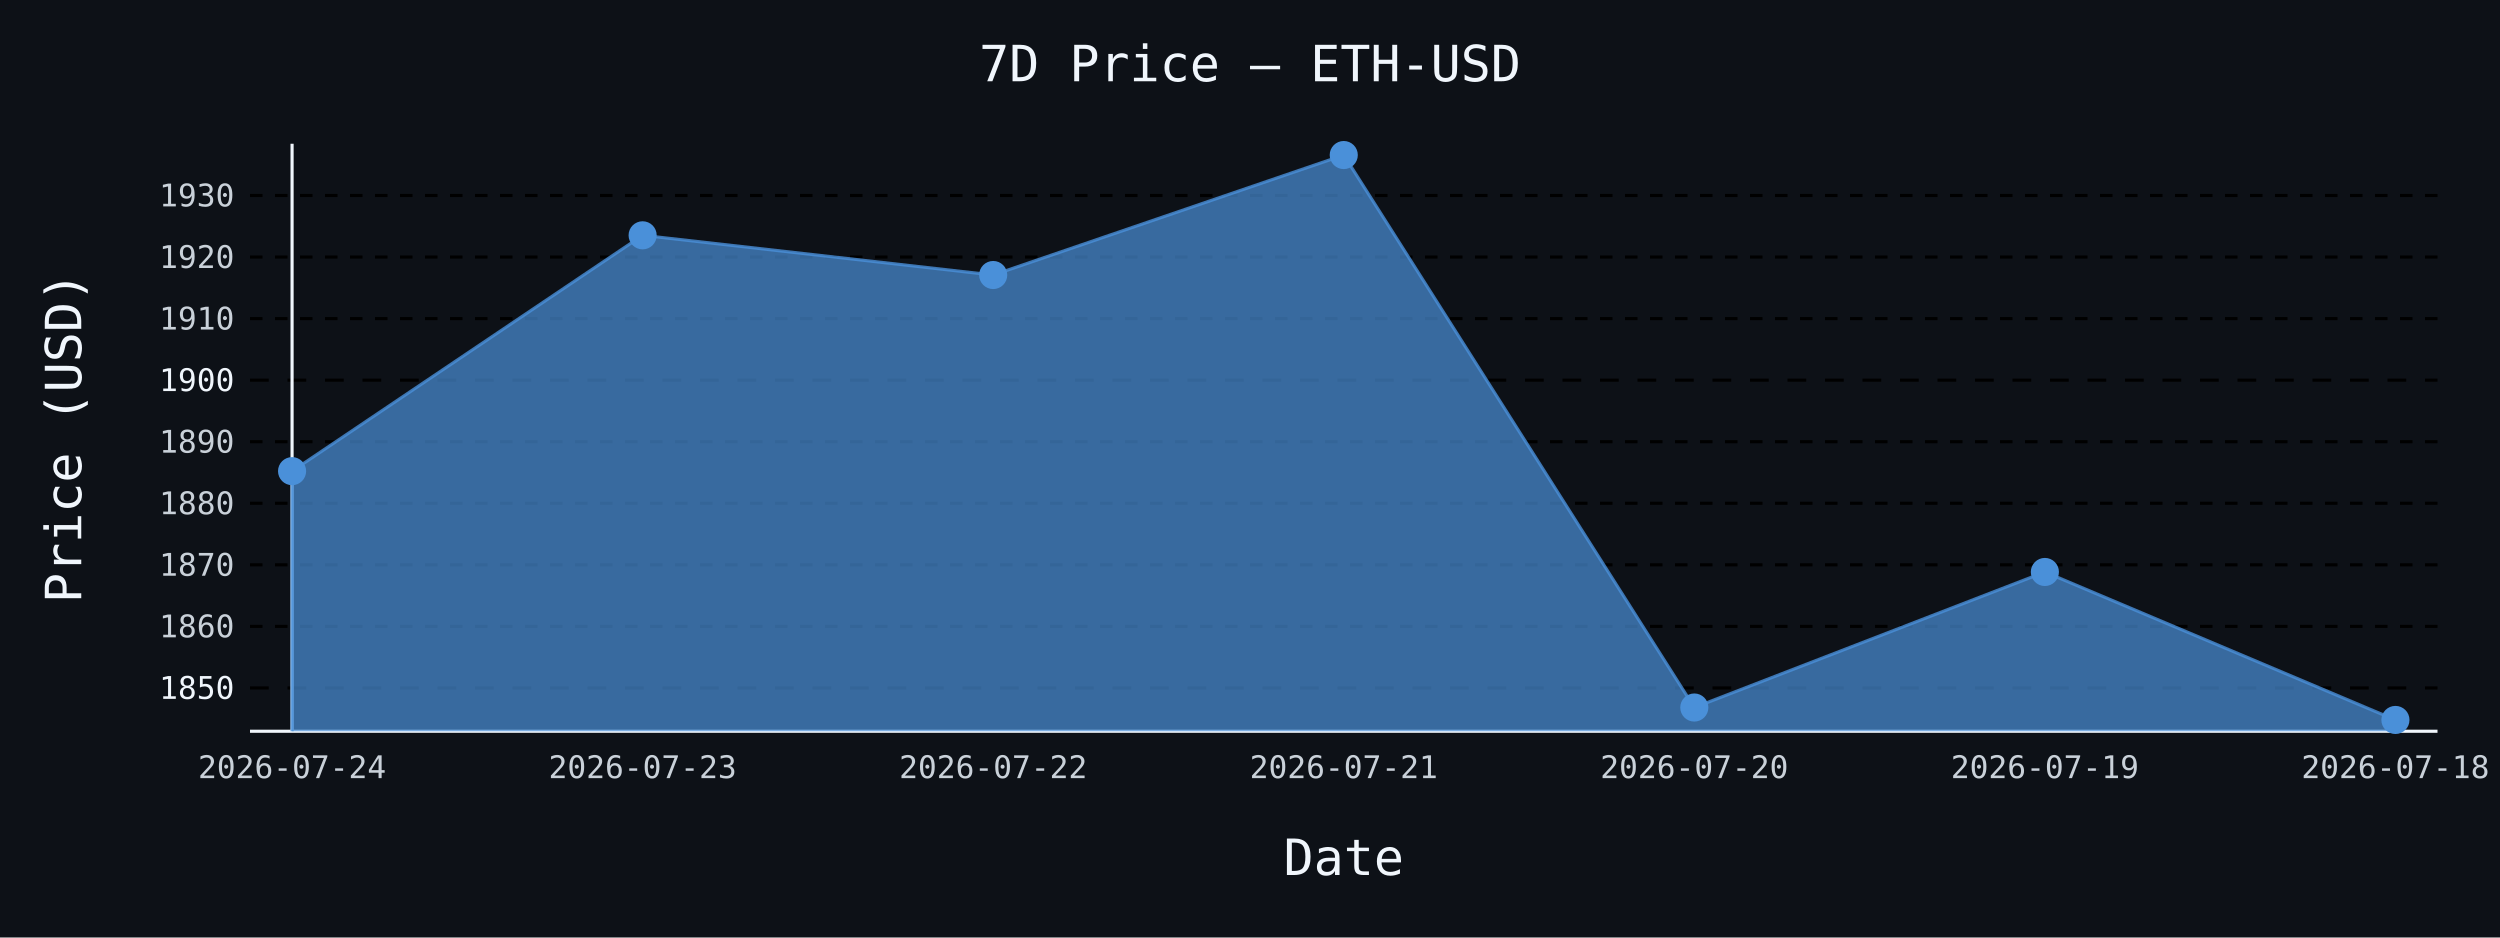
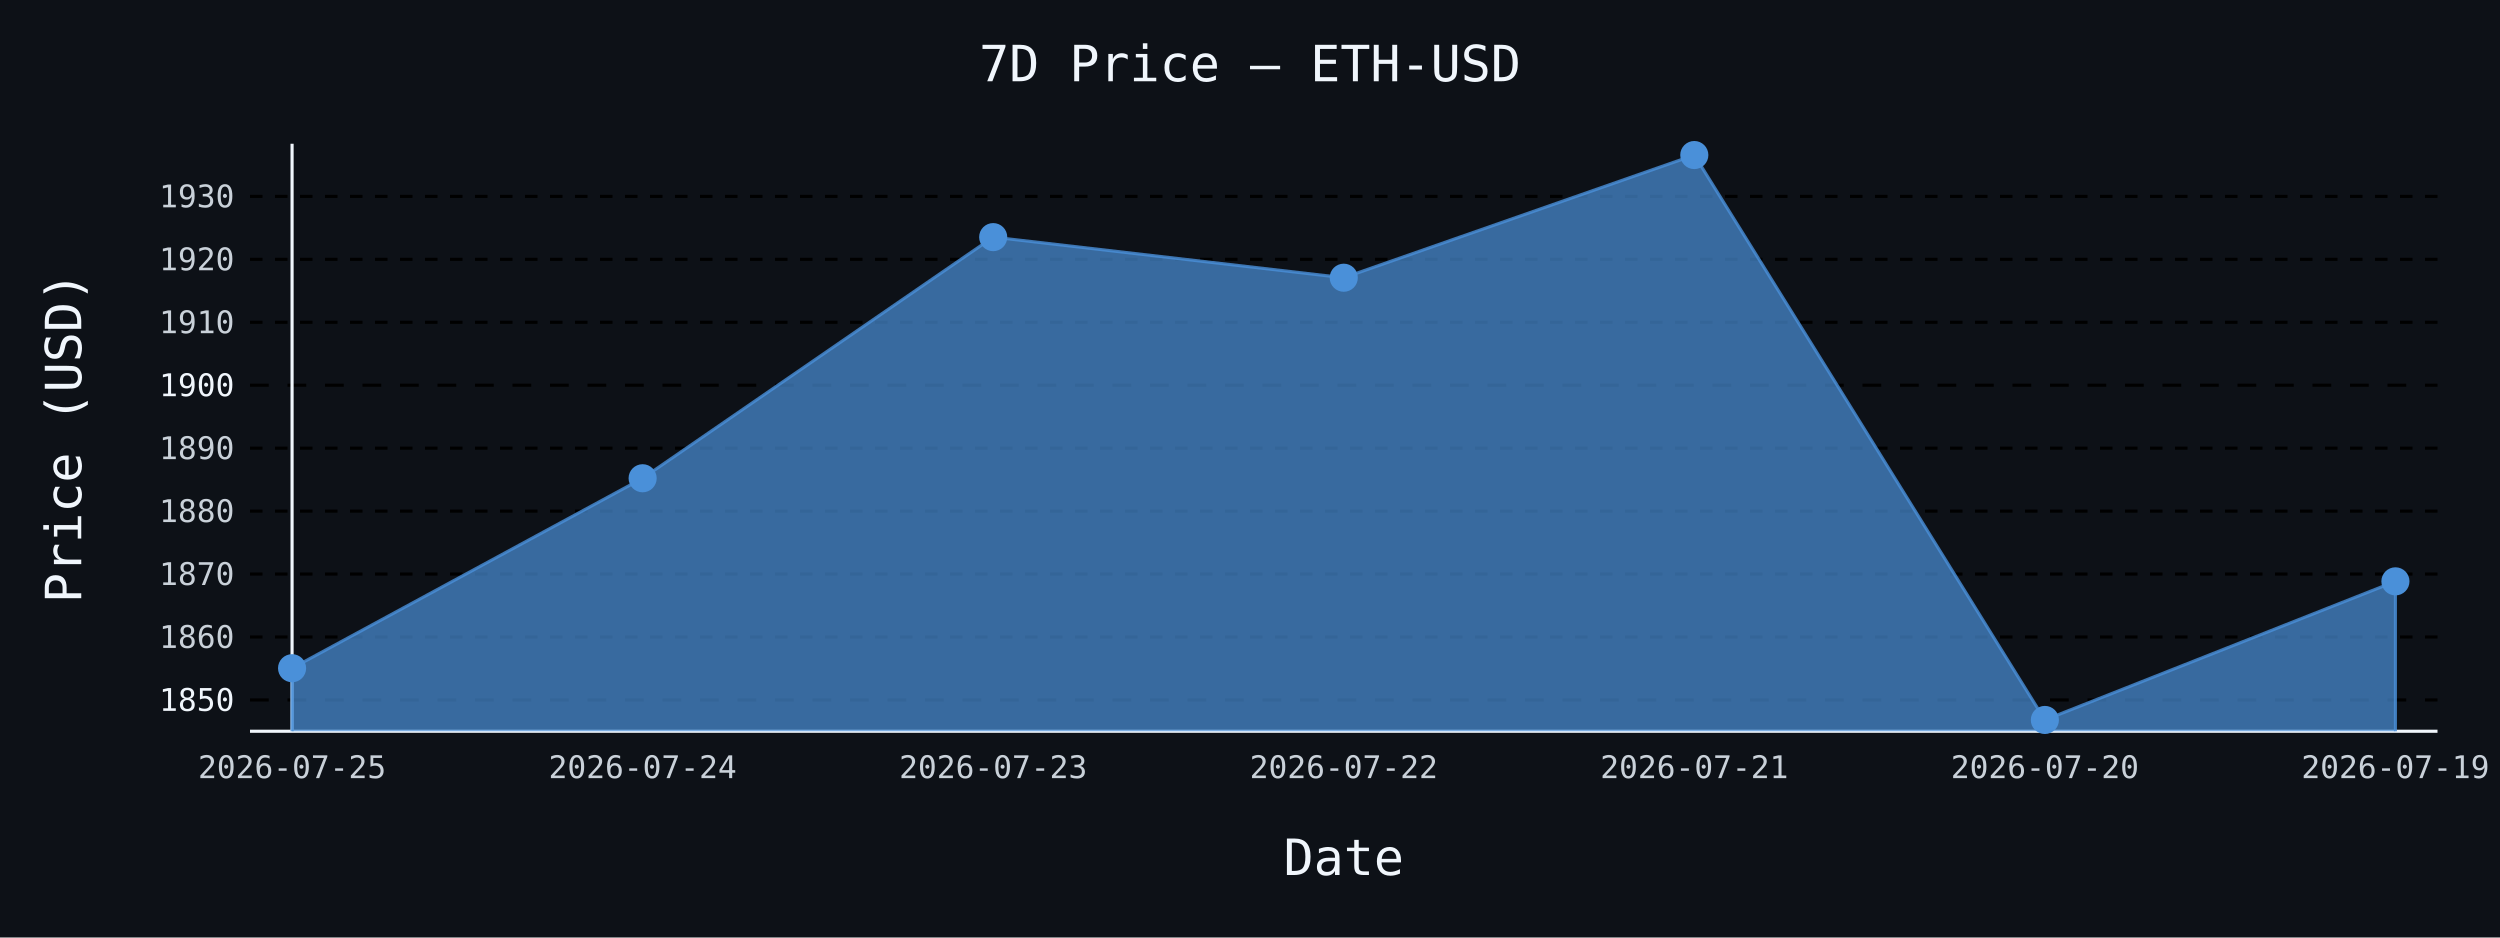
- <svg xmlns="http://www.w3.org/2000/svg" id="chart-44a3fa30-3627-4e18-a5f4-256fc9e7b109" class="pygal-chart" viewBox="0 0 800 300">
+ <svg xmlns="http://www.w3.org/2000/svg" id="chart-c2317819-ead7-4835-9ebe-70eaba73ec61" class="pygal-chart" viewBox="0 0 800 300">
  <defs>
-     <style type="text/css">#chart-44a3fa30-3627-4e18-a5f4-256fc9e7b109{-webkit-user-select:none;-webkit-font-smoothing:antialiased;font-family:monospace}#chart-44a3fa30-3627-4e18-a5f4-256fc9e7b109 .title{font-family:monospace;font-size:16px}#chart-44a3fa30-3627-4e18-a5f4-256fc9e7b109 .legends .legend text{font-family:monospace;font-size:14px}#chart-44a3fa30-3627-4e18-a5f4-256fc9e7b109 .axis text{font-family:monospace;font-size:10px}#chart-44a3fa30-3627-4e18-a5f4-256fc9e7b109 .axis text.major{font-family:monospace;font-size:10px}#chart-44a3fa30-3627-4e18-a5f4-256fc9e7b109 .text-overlay text.value{font-family:monospace;font-size:16px}#chart-44a3fa30-3627-4e18-a5f4-256fc9e7b109 .text-overlay text.label{font-family:monospace;font-size:10px}#chart-44a3fa30-3627-4e18-a5f4-256fc9e7b109 .tooltip{font-family:monospace;font-size:14px}#chart-44a3fa30-3627-4e18-a5f4-256fc9e7b109 text.no_data{font-family:monospace;font-size:64px}
- #chart-44a3fa30-3627-4e18-a5f4-256fc9e7b109{background-color:#0d1117}#chart-44a3fa30-3627-4e18-a5f4-256fc9e7b109 path,#chart-44a3fa30-3627-4e18-a5f4-256fc9e7b109 line,#chart-44a3fa30-3627-4e18-a5f4-256fc9e7b109 rect,#chart-44a3fa30-3627-4e18-a5f4-256fc9e7b109 circle{-webkit-transition:150ms;-moz-transition:150ms;transition:150ms}#chart-44a3fa30-3627-4e18-a5f4-256fc9e7b109 .graph &gt; .background{fill:#0d1117}#chart-44a3fa30-3627-4e18-a5f4-256fc9e7b109 .plot &gt; .background{fill:#0d1117}#chart-44a3fa30-3627-4e18-a5f4-256fc9e7b109 .graph{fill:#c9d1d9}#chart-44a3fa30-3627-4e18-a5f4-256fc9e7b109 text.no_data{fill:#f0f6fc}#chart-44a3fa30-3627-4e18-a5f4-256fc9e7b109 .title{fill:#f0f6fc}#chart-44a3fa30-3627-4e18-a5f4-256fc9e7b109 .legends .legend text{fill:#c9d1d9}#chart-44a3fa30-3627-4e18-a5f4-256fc9e7b109 .legends .legend:hover text{fill:#f0f6fc}#chart-44a3fa30-3627-4e18-a5f4-256fc9e7b109 .axis .line{stroke:#f0f6fc}#chart-44a3fa30-3627-4e18-a5f4-256fc9e7b109 .axis .guide.line{stroke:#8b949e}#chart-44a3fa30-3627-4e18-a5f4-256fc9e7b109 .axis .major.line{stroke:#c9d1d9}#chart-44a3fa30-3627-4e18-a5f4-256fc9e7b109 .axis text.major{fill:#f0f6fc}#chart-44a3fa30-3627-4e18-a5f4-256fc9e7b109 .axis.y .guides:hover .guide.line,#chart-44a3fa30-3627-4e18-a5f4-256fc9e7b109 .line-graph .axis.x .guides:hover .guide.line,#chart-44a3fa30-3627-4e18-a5f4-256fc9e7b109 .stackedline-graph .axis.x .guides:hover .guide.line,#chart-44a3fa30-3627-4e18-a5f4-256fc9e7b109 .xy-graph .axis.x .guides:hover .guide.line{stroke:#f0f6fc}#chart-44a3fa30-3627-4e18-a5f4-256fc9e7b109 .axis .guides:hover text{fill:#f0f6fc}#chart-44a3fa30-3627-4e18-a5f4-256fc9e7b109 .reactive{fill-opacity:.7;stroke-opacity:.8;stroke-width:1}#chart-44a3fa30-3627-4e18-a5f4-256fc9e7b109 .ci{stroke:#c9d1d9}#chart-44a3fa30-3627-4e18-a5f4-256fc9e7b109 .reactive.active,#chart-44a3fa30-3627-4e18-a5f4-256fc9e7b109 .active .reactive{fill-opacity:.8;stroke-opacity:.9;stroke-width:4}#chart-44a3fa30-3627-4e18-a5f4-256fc9e7b109 .ci .reactive.active{stroke-width:1.5}#chart-44a3fa30-3627-4e18-a5f4-256fc9e7b109 .series text{fill:#f0f6fc}#chart-44a3fa30-3627-4e18-a5f4-256fc9e7b109 .tooltip rect{fill:#0d1117;stroke:#f0f6fc;-webkit-transition:opacity 150ms;-moz-transition:opacity 150ms;transition:opacity 150ms}#chart-44a3fa30-3627-4e18-a5f4-256fc9e7b109 .tooltip .label{fill:#c9d1d9}#chart-44a3fa30-3627-4e18-a5f4-256fc9e7b109 .tooltip .label{fill:#c9d1d9}#chart-44a3fa30-3627-4e18-a5f4-256fc9e7b109 .tooltip .legend{font-size:.8em;fill:#8b949e}#chart-44a3fa30-3627-4e18-a5f4-256fc9e7b109 .tooltip .x_label{font-size:.6em;fill:#f0f6fc}#chart-44a3fa30-3627-4e18-a5f4-256fc9e7b109 .tooltip .xlink{font-size:.5em;text-decoration:underline}#chart-44a3fa30-3627-4e18-a5f4-256fc9e7b109 .tooltip .value{font-size:1.5em}#chart-44a3fa30-3627-4e18-a5f4-256fc9e7b109 .bound{font-size:.5em}#chart-44a3fa30-3627-4e18-a5f4-256fc9e7b109 .max-value{font-size:.75em;fill:#8b949e}#chart-44a3fa30-3627-4e18-a5f4-256fc9e7b109 .map-element{fill:#0d1117;stroke:#8b949e !important}#chart-44a3fa30-3627-4e18-a5f4-256fc9e7b109 .map-element .reactive{fill-opacity:inherit;stroke-opacity:inherit}#chart-44a3fa30-3627-4e18-a5f4-256fc9e7b109 .color-0,#chart-44a3fa30-3627-4e18-a5f4-256fc9e7b109 .color-0 a:visited{stroke:#4a90d9;fill:#4a90d9}#chart-44a3fa30-3627-4e18-a5f4-256fc9e7b109 .text-overlay .color-0 text{fill:black}
- #chart-44a3fa30-3627-4e18-a5f4-256fc9e7b109 text.no_data{text-anchor:middle}#chart-44a3fa30-3627-4e18-a5f4-256fc9e7b109 .guide.line{fill:none}#chart-44a3fa30-3627-4e18-a5f4-256fc9e7b109 .centered{text-anchor:middle}#chart-44a3fa30-3627-4e18-a5f4-256fc9e7b109 .title{text-anchor:middle}#chart-44a3fa30-3627-4e18-a5f4-256fc9e7b109 .legends .legend text{fill-opacity:1}#chart-44a3fa30-3627-4e18-a5f4-256fc9e7b109 .axis.x text{text-anchor:middle}#chart-44a3fa30-3627-4e18-a5f4-256fc9e7b109 .axis.x:not(.web) text[transform]{text-anchor:start}#chart-44a3fa30-3627-4e18-a5f4-256fc9e7b109 .axis.x:not(.web) text[transform].backwards{text-anchor:end}#chart-44a3fa30-3627-4e18-a5f4-256fc9e7b109 .axis.y text{text-anchor:end}#chart-44a3fa30-3627-4e18-a5f4-256fc9e7b109 .axis.y text[transform].backwards{text-anchor:start}#chart-44a3fa30-3627-4e18-a5f4-256fc9e7b109 .axis.y2 text{text-anchor:start}#chart-44a3fa30-3627-4e18-a5f4-256fc9e7b109 .axis.y2 text[transform].backwards{text-anchor:end}#chart-44a3fa30-3627-4e18-a5f4-256fc9e7b109 .axis .guide.line{stroke-dasharray:4,4;stroke:black}#chart-44a3fa30-3627-4e18-a5f4-256fc9e7b109 .axis .major.guide.line{stroke-dasharray:6,6;stroke:black}#chart-44a3fa30-3627-4e18-a5f4-256fc9e7b109 .horizontal .axis.y .guide.line,#chart-44a3fa30-3627-4e18-a5f4-256fc9e7b109 .horizontal .axis.y2 .guide.line,#chart-44a3fa30-3627-4e18-a5f4-256fc9e7b109 .vertical .axis.x .guide.line{opacity:0}#chart-44a3fa30-3627-4e18-a5f4-256fc9e7b109 .horizontal .axis.always_show .guide.line,#chart-44a3fa30-3627-4e18-a5f4-256fc9e7b109 .vertical .axis.always_show .guide.line{opacity:1 !important}#chart-44a3fa30-3627-4e18-a5f4-256fc9e7b109 .axis.y .guides:hover .guide.line,#chart-44a3fa30-3627-4e18-a5f4-256fc9e7b109 .axis.y2 .guides:hover .guide.line,#chart-44a3fa30-3627-4e18-a5f4-256fc9e7b109 .axis.x .guides:hover .guide.line{opacity:1}#chart-44a3fa30-3627-4e18-a5f4-256fc9e7b109 .axis .guides:hover text{opacity:1}#chart-44a3fa30-3627-4e18-a5f4-256fc9e7b109 .nofill{fill:none}#chart-44a3fa30-3627-4e18-a5f4-256fc9e7b109 .subtle-fill{fill-opacity:.2}#chart-44a3fa30-3627-4e18-a5f4-256fc9e7b109 .dot{stroke-width:1px;fill-opacity:1;stroke-opacity:1}#chart-44a3fa30-3627-4e18-a5f4-256fc9e7b109 .dot.active{stroke-width:5px}#chart-44a3fa30-3627-4e18-a5f4-256fc9e7b109 .dot.negative{fill:transparent}#chart-44a3fa30-3627-4e18-a5f4-256fc9e7b109 text,#chart-44a3fa30-3627-4e18-a5f4-256fc9e7b109 tspan{stroke:none !important}#chart-44a3fa30-3627-4e18-a5f4-256fc9e7b109 .series text.active{opacity:1}#chart-44a3fa30-3627-4e18-a5f4-256fc9e7b109 .tooltip rect{fill-opacity:.95;stroke-width:.5}#chart-44a3fa30-3627-4e18-a5f4-256fc9e7b109 .tooltip text{fill-opacity:1}#chart-44a3fa30-3627-4e18-a5f4-256fc9e7b109 .showable{visibility:hidden}#chart-44a3fa30-3627-4e18-a5f4-256fc9e7b109 .showable.shown{visibility:visible}#chart-44a3fa30-3627-4e18-a5f4-256fc9e7b109 .gauge-background{fill:rgba(229,229,229,1);stroke:none}#chart-44a3fa30-3627-4e18-a5f4-256fc9e7b109 .bg-lines{stroke:#0d1117;stroke-width:2px}</style>
+     <style type="text/css">#chart-c2317819-ead7-4835-9ebe-70eaba73ec61{-webkit-user-select:none;-webkit-font-smoothing:antialiased;font-family:monospace}#chart-c2317819-ead7-4835-9ebe-70eaba73ec61 .title{font-family:monospace;font-size:16px}#chart-c2317819-ead7-4835-9ebe-70eaba73ec61 .legends .legend text{font-family:monospace;font-size:14px}#chart-c2317819-ead7-4835-9ebe-70eaba73ec61 .axis text{font-family:monospace;font-size:10px}#chart-c2317819-ead7-4835-9ebe-70eaba73ec61 .axis text.major{font-family:monospace;font-size:10px}#chart-c2317819-ead7-4835-9ebe-70eaba73ec61 .text-overlay text.value{font-family:monospace;font-size:16px}#chart-c2317819-ead7-4835-9ebe-70eaba73ec61 .text-overlay text.label{font-family:monospace;font-size:10px}#chart-c2317819-ead7-4835-9ebe-70eaba73ec61 .tooltip{font-family:monospace;font-size:14px}#chart-c2317819-ead7-4835-9ebe-70eaba73ec61 text.no_data{font-family:monospace;font-size:64px}
+ #chart-c2317819-ead7-4835-9ebe-70eaba73ec61{background-color:#0d1117}#chart-c2317819-ead7-4835-9ebe-70eaba73ec61 path,#chart-c2317819-ead7-4835-9ebe-70eaba73ec61 line,#chart-c2317819-ead7-4835-9ebe-70eaba73ec61 rect,#chart-c2317819-ead7-4835-9ebe-70eaba73ec61 circle{-webkit-transition:150ms;-moz-transition:150ms;transition:150ms}#chart-c2317819-ead7-4835-9ebe-70eaba73ec61 .graph &gt; .background{fill:#0d1117}#chart-c2317819-ead7-4835-9ebe-70eaba73ec61 .plot &gt; .background{fill:#0d1117}#chart-c2317819-ead7-4835-9ebe-70eaba73ec61 .graph{fill:#c9d1d9}#chart-c2317819-ead7-4835-9ebe-70eaba73ec61 text.no_data{fill:#f0f6fc}#chart-c2317819-ead7-4835-9ebe-70eaba73ec61 .title{fill:#f0f6fc}#chart-c2317819-ead7-4835-9ebe-70eaba73ec61 .legends .legend text{fill:#c9d1d9}#chart-c2317819-ead7-4835-9ebe-70eaba73ec61 .legends .legend:hover text{fill:#f0f6fc}#chart-c2317819-ead7-4835-9ebe-70eaba73ec61 .axis .line{stroke:#f0f6fc}#chart-c2317819-ead7-4835-9ebe-70eaba73ec61 .axis .guide.line{stroke:#8b949e}#chart-c2317819-ead7-4835-9ebe-70eaba73ec61 .axis .major.line{stroke:#c9d1d9}#chart-c2317819-ead7-4835-9ebe-70eaba73ec61 .axis text.major{fill:#f0f6fc}#chart-c2317819-ead7-4835-9ebe-70eaba73ec61 .axis.y .guides:hover .guide.line,#chart-c2317819-ead7-4835-9ebe-70eaba73ec61 .line-graph .axis.x .guides:hover .guide.line,#chart-c2317819-ead7-4835-9ebe-70eaba73ec61 .stackedline-graph .axis.x .guides:hover .guide.line,#chart-c2317819-ead7-4835-9ebe-70eaba73ec61 .xy-graph .axis.x .guides:hover .guide.line{stroke:#f0f6fc}#chart-c2317819-ead7-4835-9ebe-70eaba73ec61 .axis .guides:hover text{fill:#f0f6fc}#chart-c2317819-ead7-4835-9ebe-70eaba73ec61 .reactive{fill-opacity:.7;stroke-opacity:.8;stroke-width:1}#chart-c2317819-ead7-4835-9ebe-70eaba73ec61 .ci{stroke:#c9d1d9}#chart-c2317819-ead7-4835-9ebe-70eaba73ec61 .reactive.active,#chart-c2317819-ead7-4835-9ebe-70eaba73ec61 .active .reactive{fill-opacity:.8;stroke-opacity:.9;stroke-width:4}#chart-c2317819-ead7-4835-9ebe-70eaba73ec61 .ci .reactive.active{stroke-width:1.5}#chart-c2317819-ead7-4835-9ebe-70eaba73ec61 .series text{fill:#f0f6fc}#chart-c2317819-ead7-4835-9ebe-70eaba73ec61 .tooltip rect{fill:#0d1117;stroke:#f0f6fc;-webkit-transition:opacity 150ms;-moz-transition:opacity 150ms;transition:opacity 150ms}#chart-c2317819-ead7-4835-9ebe-70eaba73ec61 .tooltip .label{fill:#c9d1d9}#chart-c2317819-ead7-4835-9ebe-70eaba73ec61 .tooltip .label{fill:#c9d1d9}#chart-c2317819-ead7-4835-9ebe-70eaba73ec61 .tooltip .legend{font-size:.8em;fill:#8b949e}#chart-c2317819-ead7-4835-9ebe-70eaba73ec61 .tooltip .x_label{font-size:.6em;fill:#f0f6fc}#chart-c2317819-ead7-4835-9ebe-70eaba73ec61 .tooltip .xlink{font-size:.5em;text-decoration:underline}#chart-c2317819-ead7-4835-9ebe-70eaba73ec61 .tooltip .value{font-size:1.5em}#chart-c2317819-ead7-4835-9ebe-70eaba73ec61 .bound{font-size:.5em}#chart-c2317819-ead7-4835-9ebe-70eaba73ec61 .max-value{font-size:.75em;fill:#8b949e}#chart-c2317819-ead7-4835-9ebe-70eaba73ec61 .map-element{fill:#0d1117;stroke:#8b949e !important}#chart-c2317819-ead7-4835-9ebe-70eaba73ec61 .map-element .reactive{fill-opacity:inherit;stroke-opacity:inherit}#chart-c2317819-ead7-4835-9ebe-70eaba73ec61 .color-0,#chart-c2317819-ead7-4835-9ebe-70eaba73ec61 .color-0 a:visited{stroke:#4a90d9;fill:#4a90d9}#chart-c2317819-ead7-4835-9ebe-70eaba73ec61 .text-overlay .color-0 text{fill:black}
+ #chart-c2317819-ead7-4835-9ebe-70eaba73ec61 text.no_data{text-anchor:middle}#chart-c2317819-ead7-4835-9ebe-70eaba73ec61 .guide.line{fill:none}#chart-c2317819-ead7-4835-9ebe-70eaba73ec61 .centered{text-anchor:middle}#chart-c2317819-ead7-4835-9ebe-70eaba73ec61 .title{text-anchor:middle}#chart-c2317819-ead7-4835-9ebe-70eaba73ec61 .legends .legend text{fill-opacity:1}#chart-c2317819-ead7-4835-9ebe-70eaba73ec61 .axis.x text{text-anchor:middle}#chart-c2317819-ead7-4835-9ebe-70eaba73ec61 .axis.x:not(.web) text[transform]{text-anchor:start}#chart-c2317819-ead7-4835-9ebe-70eaba73ec61 .axis.x:not(.web) text[transform].backwards{text-anchor:end}#chart-c2317819-ead7-4835-9ebe-70eaba73ec61 .axis.y text{text-anchor:end}#chart-c2317819-ead7-4835-9ebe-70eaba73ec61 .axis.y text[transform].backwards{text-anchor:start}#chart-c2317819-ead7-4835-9ebe-70eaba73ec61 .axis.y2 text{text-anchor:start}#chart-c2317819-ead7-4835-9ebe-70eaba73ec61 .axis.y2 text[transform].backwards{text-anchor:end}#chart-c2317819-ead7-4835-9ebe-70eaba73ec61 .axis .guide.line{stroke-dasharray:4,4;stroke:black}#chart-c2317819-ead7-4835-9ebe-70eaba73ec61 .axis .major.guide.line{stroke-dasharray:6,6;stroke:black}#chart-c2317819-ead7-4835-9ebe-70eaba73ec61 .horizontal .axis.y .guide.line,#chart-c2317819-ead7-4835-9ebe-70eaba73ec61 .horizontal .axis.y2 .guide.line,#chart-c2317819-ead7-4835-9ebe-70eaba73ec61 .vertical .axis.x .guide.line{opacity:0}#chart-c2317819-ead7-4835-9ebe-70eaba73ec61 .horizontal .axis.always_show .guide.line,#chart-c2317819-ead7-4835-9ebe-70eaba73ec61 .vertical .axis.always_show .guide.line{opacity:1 !important}#chart-c2317819-ead7-4835-9ebe-70eaba73ec61 .axis.y .guides:hover .guide.line,#chart-c2317819-ead7-4835-9ebe-70eaba73ec61 .axis.y2 .guides:hover .guide.line,#chart-c2317819-ead7-4835-9ebe-70eaba73ec61 .axis.x .guides:hover .guide.line{opacity:1}#chart-c2317819-ead7-4835-9ebe-70eaba73ec61 .axis .guides:hover text{opacity:1}#chart-c2317819-ead7-4835-9ebe-70eaba73ec61 .nofill{fill:none}#chart-c2317819-ead7-4835-9ebe-70eaba73ec61 .subtle-fill{fill-opacity:.2}#chart-c2317819-ead7-4835-9ebe-70eaba73ec61 .dot{stroke-width:1px;fill-opacity:1;stroke-opacity:1}#chart-c2317819-ead7-4835-9ebe-70eaba73ec61 .dot.active{stroke-width:5px}#chart-c2317819-ead7-4835-9ebe-70eaba73ec61 .dot.negative{fill:transparent}#chart-c2317819-ead7-4835-9ebe-70eaba73ec61 text,#chart-c2317819-ead7-4835-9ebe-70eaba73ec61 tspan{stroke:none !important}#chart-c2317819-ead7-4835-9ebe-70eaba73ec61 .series text.active{opacity:1}#chart-c2317819-ead7-4835-9ebe-70eaba73ec61 .tooltip rect{fill-opacity:.95;stroke-width:.5}#chart-c2317819-ead7-4835-9ebe-70eaba73ec61 .tooltip text{fill-opacity:1}#chart-c2317819-ead7-4835-9ebe-70eaba73ec61 .showable{visibility:hidden}#chart-c2317819-ead7-4835-9ebe-70eaba73ec61 .showable.shown{visibility:visible}#chart-c2317819-ead7-4835-9ebe-70eaba73ec61 .gauge-background{fill:rgba(229,229,229,1);stroke:none}#chart-c2317819-ead7-4835-9ebe-70eaba73ec61 .bg-lines{stroke:#0d1117;stroke-width:2px}</style>
  </defs>
  <g class="graph line-graph vertical">
    <rect x="0" y="0" width="800" height="300" class="background" />
    <g transform="translate(80, 46)" class="plot">
      <rect x="0" y="0" width="700.0" height="188" class="background" />
      <g class="axis y always_show">
        <path d="M0 188 h700" class="line" />
        <g class="guides">
-           <path d="M0 174.142 h700" class="major guide line" />
-           <text x="-5" y="177.642" class="major">1850</text>
+           <path d="M0 177.98 h700" class="major guide line" />
+           <text x="-5" y="181.48" class="major">1850</text>
        </g>
        <g class="guides">
-           <path d="M0 154.444 h700" class="guide line" />
-           <text x="-5" y="157.944" class="">1860</text>
+           <path d="M0 157.838 h700" class="guide line" />
+           <text x="-5" y="161.338" class="">1860</text>
        </g>
        <g class="guides">
-           <path d="M0 134.745 h700" class="guide line" />
-           <text x="-5" y="138.245" class="">1870</text>
+           <path d="M0 137.697 h700" class="guide line" />
+           <text x="-5" y="141.197" class="">1870</text>
        </g>
        <g class="guides">
-           <path d="M0 115.047 h700" class="guide line" />
-           <text x="-5" y="118.547" class="">1880</text>
+           <path d="M0 117.555 h700" class="guide line" />
+           <text x="-5" y="121.055" class="">1880</text>
        </g>
        <g class="guides">
-           <path d="M0 95.349 h700" class="guide line" />
-           <text x="-5" y="98.849" class="">1890</text>
+           <path d="M0 97.414 h700" class="guide line" />
+           <text x="-5" y="100.914" class="">1890</text>
        </g>
        <g class="guides">
-           <path d="M0 75.651 h700" class="major guide line" />
-           <text x="-5" y="79.151" class="major">1900</text>
+           <path d="M0 77.273 h700" class="major guide line" />
+           <text x="-5" y="80.773" class="major">1900</text>
        </g>
        <g class="guides">
-           <path d="M0 55.953 h700" class="guide line" />
-           <text x="-5" y="59.453" class="">1910</text>
+           <path d="M0 57.131 h700" class="guide line" />
+           <text x="-5" y="60.631" class="">1910</text>
        </g>
        <g class="guides">
-           <path d="M0 36.255 h700" class="guide line" />
-           <text x="-5" y="39.755" class="">1920</text>
+           <path d="M0 36.99 h700" class="guide line" />
+           <text x="-5" y="40.49" class="">1920</text>
        </g>
        <g class="guides">
-           <path d="M0 16.557 h700" class="guide line" />
-           <text x="-5" y="20.057" class="">1930</text>
+           <path d="M0 16.848 h700" class="guide line" />
+           <text x="-5" y="20.348" class="">1930</text>
        </g>
      </g>
      <g class="axis x">
        <g class="guides">
          <path d="M13.462 0 v188" class="line" />
-           <text x="13.462" y="203.0" class="">2026-07-24</text>
+           <text x="13.462" y="203.0" class="">2026-07-25</text>
        </g>
        <g class="guides">
          <path d="M125.641 0 v188" class="guide line" />
-           <text x="125.641" y="203.0" class="">2026-07-23</text>
+           <text x="125.641" y="203.0" class="">2026-07-24</text>
        </g>
        <g class="guides">
          <path d="M237.821 0 v188" class="guide line" />
-           <text x="237.821" y="203.0" class="">2026-07-22</text>
+           <text x="237.821" y="203.0" class="">2026-07-23</text>
        </g>
        <g class="guides">
          <path d="M350 0 v188" class="guide line" />
-           <text x="350.0" y="203.0" class="">2026-07-21</text>
+           <text x="350.0" y="203.0" class="">2026-07-22</text>
        </g>
        <g class="guides">
          <path d="M462.179 0 v188" class="guide line" />
-           <text x="462.179" y="203.0" class="">2026-07-20</text>
+           <text x="462.179" y="203.0" class="">2026-07-21</text>
        </g>
        <g class="guides">
          <path d="M574.359 0 v188" class="guide line" />
-           <text x="574.359" y="203.0" class="">2026-07-19</text>
+           <text x="574.359" y="203.0" class="">2026-07-20</text>
        </g>
        <g class="guides">
          <path d="M686.538 0 v188" class="guide line" />
-           <text x="686.538" y="203.0" class="">2026-07-18</text>
+           <text x="686.538" y="203.0" class="">2026-07-19</text>
        </g>
      </g>
      <g class="series serie-0 color-0">
-         <path d="M13.462 188 L13.462 104.765 125.641 29.302 237.821 42.007 350 3.615 462.179 180.406 574.359 137.03 686.538 184.385 686.538 188" class="line reactive" />
+         <path d="M13.462 188 L13.462 167.828 125.641 107.042 237.821 29.88 350 42.871 462.179 3.615 574.359 184.385 686.538 140.033 686.538 188" class="line reactive" />
      </g>
    </g>
    <g class="titles">
      <text x="400.0" y="26" class="title plot_title">7D Price — ETH-USD</text>
      <text x="430.0" y="280" class="title">Date</text>
      <text x="0" y="166.0" class="title" transform="rotate(-90 0 140)">Price (USD)</text>
    </g>
    <g transform="translate(80, 46)" class="plot overlay">
      <g class="series serie-0 color-0">
        <g class="dots">
-           <circle cx="13.462" cy="104.765" r="4" class="dot reactive tooltip-trigger" />
+           <circle cx="13.462" cy="167.828" r="4" class="dot reactive tooltip-trigger" />
        </g>
        <g class="dots">
-           <circle cx="125.641" cy="29.302" r="4" class="dot reactive tooltip-trigger" />
+           <circle cx="125.641" cy="107.042" r="4" class="dot reactive tooltip-trigger" />
        </g>
        <g class="dots">
-           <circle cx="237.821" cy="42.007" r="4" class="dot reactive tooltip-trigger" />
+           <circle cx="237.821" cy="29.88" r="4" class="dot reactive tooltip-trigger" />
        </g>
        <g class="dots">
-           <circle cx="350.0" cy="3.615" r="4" class="dot reactive tooltip-trigger" />
+           <circle cx="350.0" cy="42.871" r="4" class="dot reactive tooltip-trigger" />
        </g>
        <g class="dots">
-           <circle cx="462.179" cy="180.406" r="4" class="dot reactive tooltip-trigger" />
+           <circle cx="462.179" cy="3.615" r="4" class="dot reactive tooltip-trigger" />
        </g>
        <g class="dots">
-           <circle cx="574.359" cy="137.03" r="4" class="dot reactive tooltip-trigger" />
+           <circle cx="574.359" cy="184.385" r="4" class="dot reactive tooltip-trigger" />
        </g>
        <g class="dots">
-           <circle cx="686.538" cy="184.385" r="4" class="dot reactive tooltip-trigger" />
+           <circle cx="686.538" cy="140.033" r="4" class="dot reactive tooltip-trigger" />
        </g>
      </g>
    </g>
    <g transform="translate(80, 46)" class="plot text-overlay">
      <g class="series serie-0 color-0" />
    </g>
    <g transform="translate(80, 46)" class="plot tooltip-overlay">
      <g transform="translate(0 0)" style="opacity: 0" class="tooltip">
        <rect rx="0" ry="0" width="0" height="0" class="tooltip-box" />
        <g class="text" />
      </g>
    </g>
  </g>
</svg>
